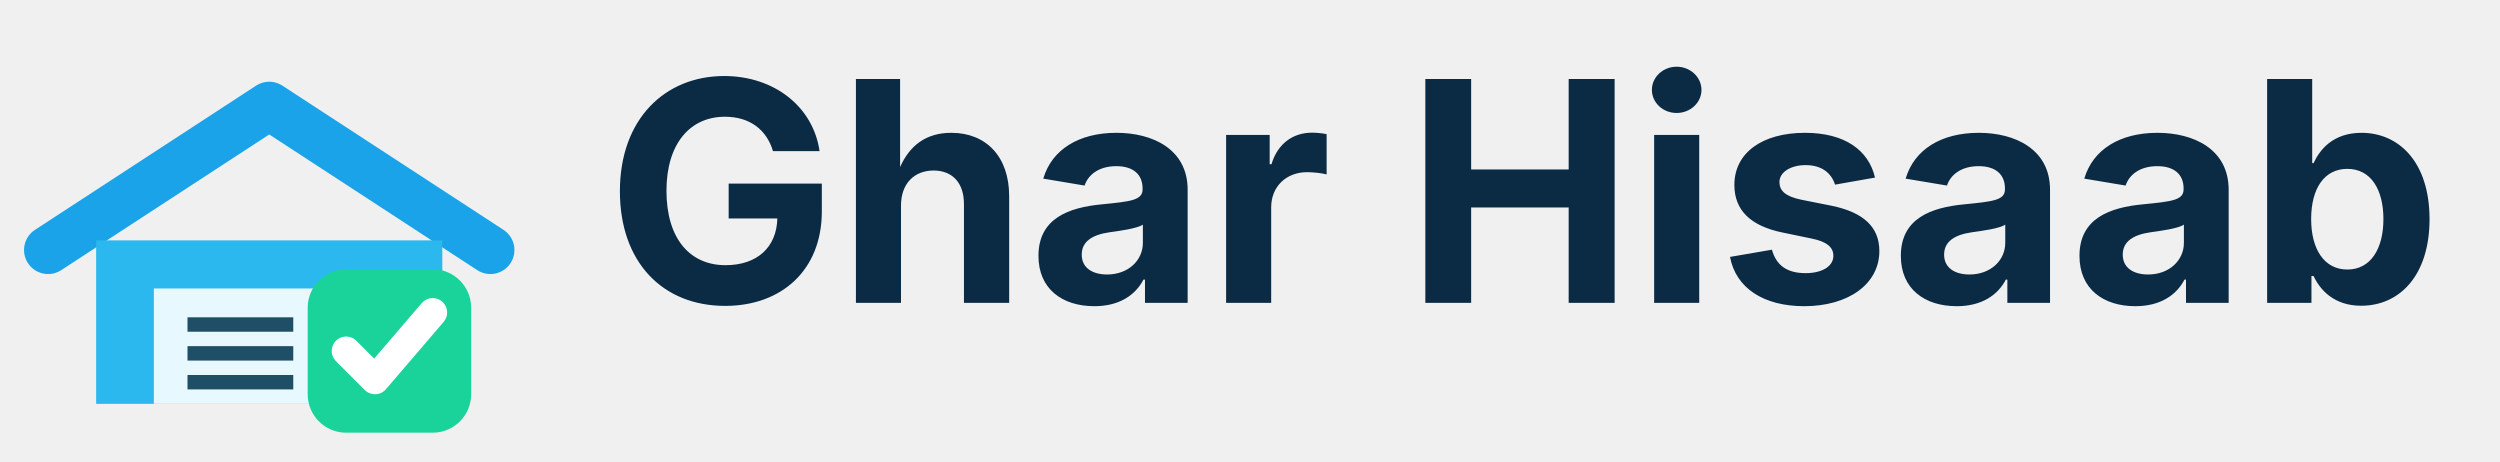
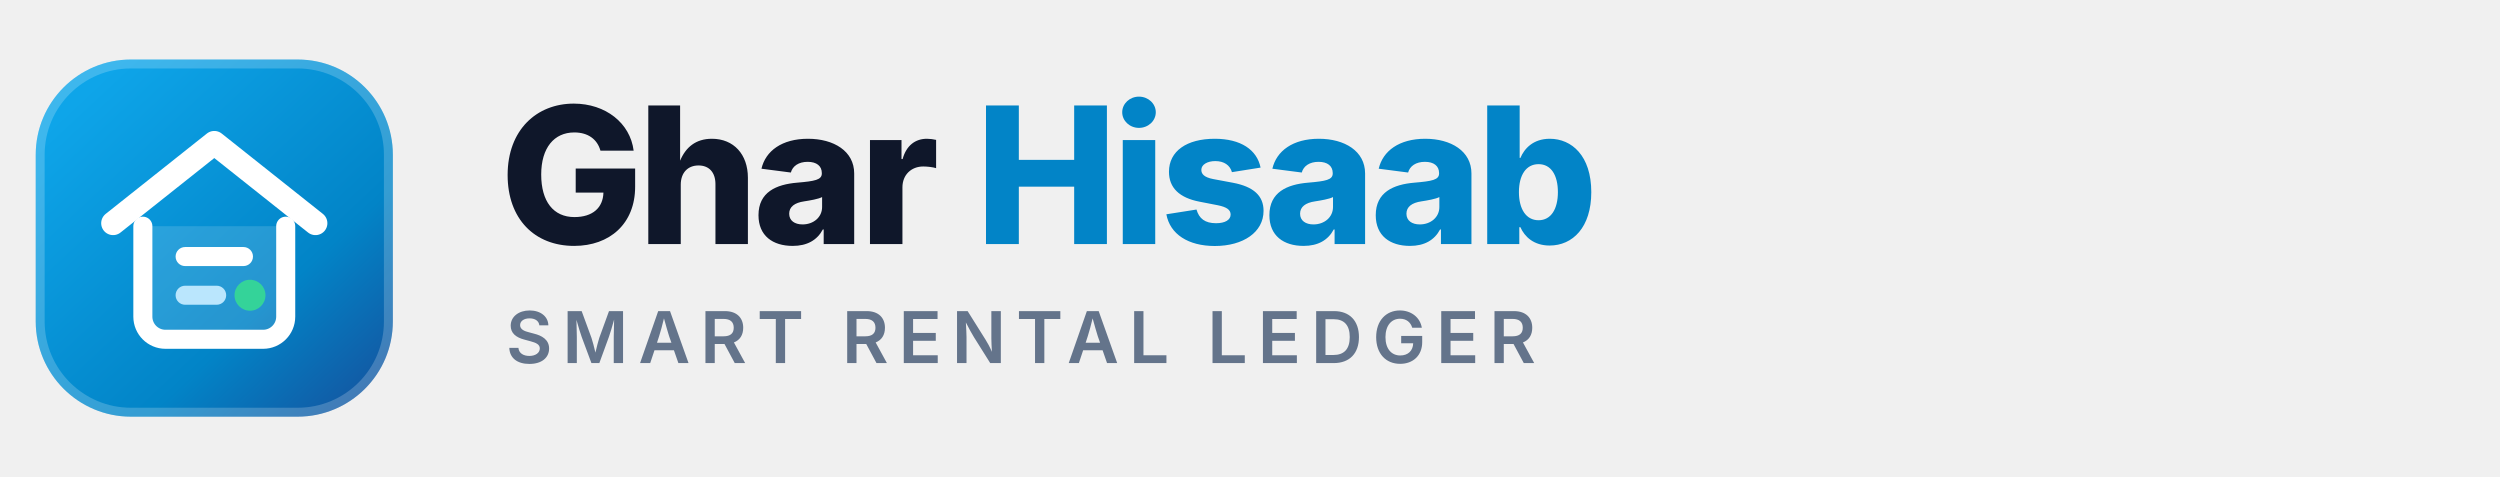
- <svg xmlns="http://www.w3.org/2000/svg" width="520" height="96" viewBox="0 0 520 96" fill="none" role="img" aria-label="Ghar Hisaab logo">
-   <rect width="520" height="96" fill="transparent" />
-   <g transform="translate(4,10)">
-     <path d="M6 42L52 12L98 42" stroke="#1AA3E8" stroke-width="10" stroke-linecap="round" stroke-linejoin="round" />
-     <path d="M16 40V74H88V40" fill="#2AB8EE" />
-     <path d="M28 50H64V74H28V50Z" fill="#E8F8FF" />
-     <rect x="35" y="56" width="22" height="3" fill="#1F4F67" />
-     <rect x="35" y="62" width="22" height="3" fill="#1F4F67" />
-     <rect x="35" y="68" width="22" height="3" fill="#1F4F67" />
-     <rect x="60" y="46" width="34" height="34" rx="8" fill="#19D39B" />
-     <path d="M68 63L74 69L86 55" stroke="#FFFFFF" stroke-width="6" stroke-linecap="round" stroke-linejoin="round" />
+ <svg xmlns="http://www.w3.org/2000/svg" width="420" height="80" viewBox="0 0 420 80" fill="none" role="img" aria-label="Ghar Hisaab logo">
+   <defs>
+     <linearGradient id="gh-bg-light" x1="10" y1="8" x2="68" y2="70" gradientUnits="userSpaceOnUse">
+       <stop offset="0%" stop-color="#0EA5E9" />
+       <stop offset="55%" stop-color="#0284C7" />
+       <stop offset="100%" stop-color="#1E3A8A" />
+     </linearGradient>
+     <linearGradient id="gh-accent-light" x1="40" y1="44" x2="52" y2="54" gradientUnits="userSpaceOnUse">
+       <stop offset="0%" stop-color="#34D399" />
+       <stop offset="100%" stop-color="#10B981" />
+     </linearGradient>
+   </defs>
+   <g transform="translate(4, 8)">
+     <rect x="2" y="2" width="60" height="60" rx="16" fill="url(#gh-bg-light)" />
+     <rect x="2.75" y="2.75" width="58.5" height="58.5" rx="15.25" stroke="#FFFFFF" stroke-opacity="0.2" stroke-width="1.5" />
+     <path d="M15 29.5L32 16L49 29.5" stroke="#FFFFFF" stroke-width="4" stroke-linecap="round" stroke-linejoin="round" />
+     <path d="M20 30V45.2C20 47.299 21.701 49 23.8 49H40.2C42.299 49 44 47.299 44 45.2V30" fill="#FFFFFF" fill-opacity="0.14" stroke="#FFFFFF" stroke-width="3.2" stroke-linecap="round" stroke-linejoin="round" />
+     <rect x="25.5" y="33.5" width="13" height="3.2" rx="1.6" fill="#FFFFFF" />
+     <rect x="25.5" y="40" width="8.5" height="3.2" rx="1.6" fill="#BAE6FD" />
+     <circle cx="38" cy="41.6" r="2.6" fill="url(#gh-accent-light)" />
  </g>
-   <text x="126" y="63" font-family="Space Grotesk, Inter, Segoe UI, sans-serif" font-size="64" font-weight="700" fill="#0B2B45">Ghar Hisaab</text>
+   <text x="84" y="41" font-family="Inter, Segoe UI, system-ui, sans-serif" font-size="32" font-weight="800" letter-spacing="-0.03em" fill="#0F172A">Ghar <tspan fill="#0284C7">Hisaab</tspan>
+   </text>
+   <text x="85" y="61" font-family="Inter, Segoe UI, system-ui, sans-serif" font-size="12" font-weight="600" letter-spacing="0.14em" fill="#64748B">SMART RENTAL LEDGER</text>
</svg>
